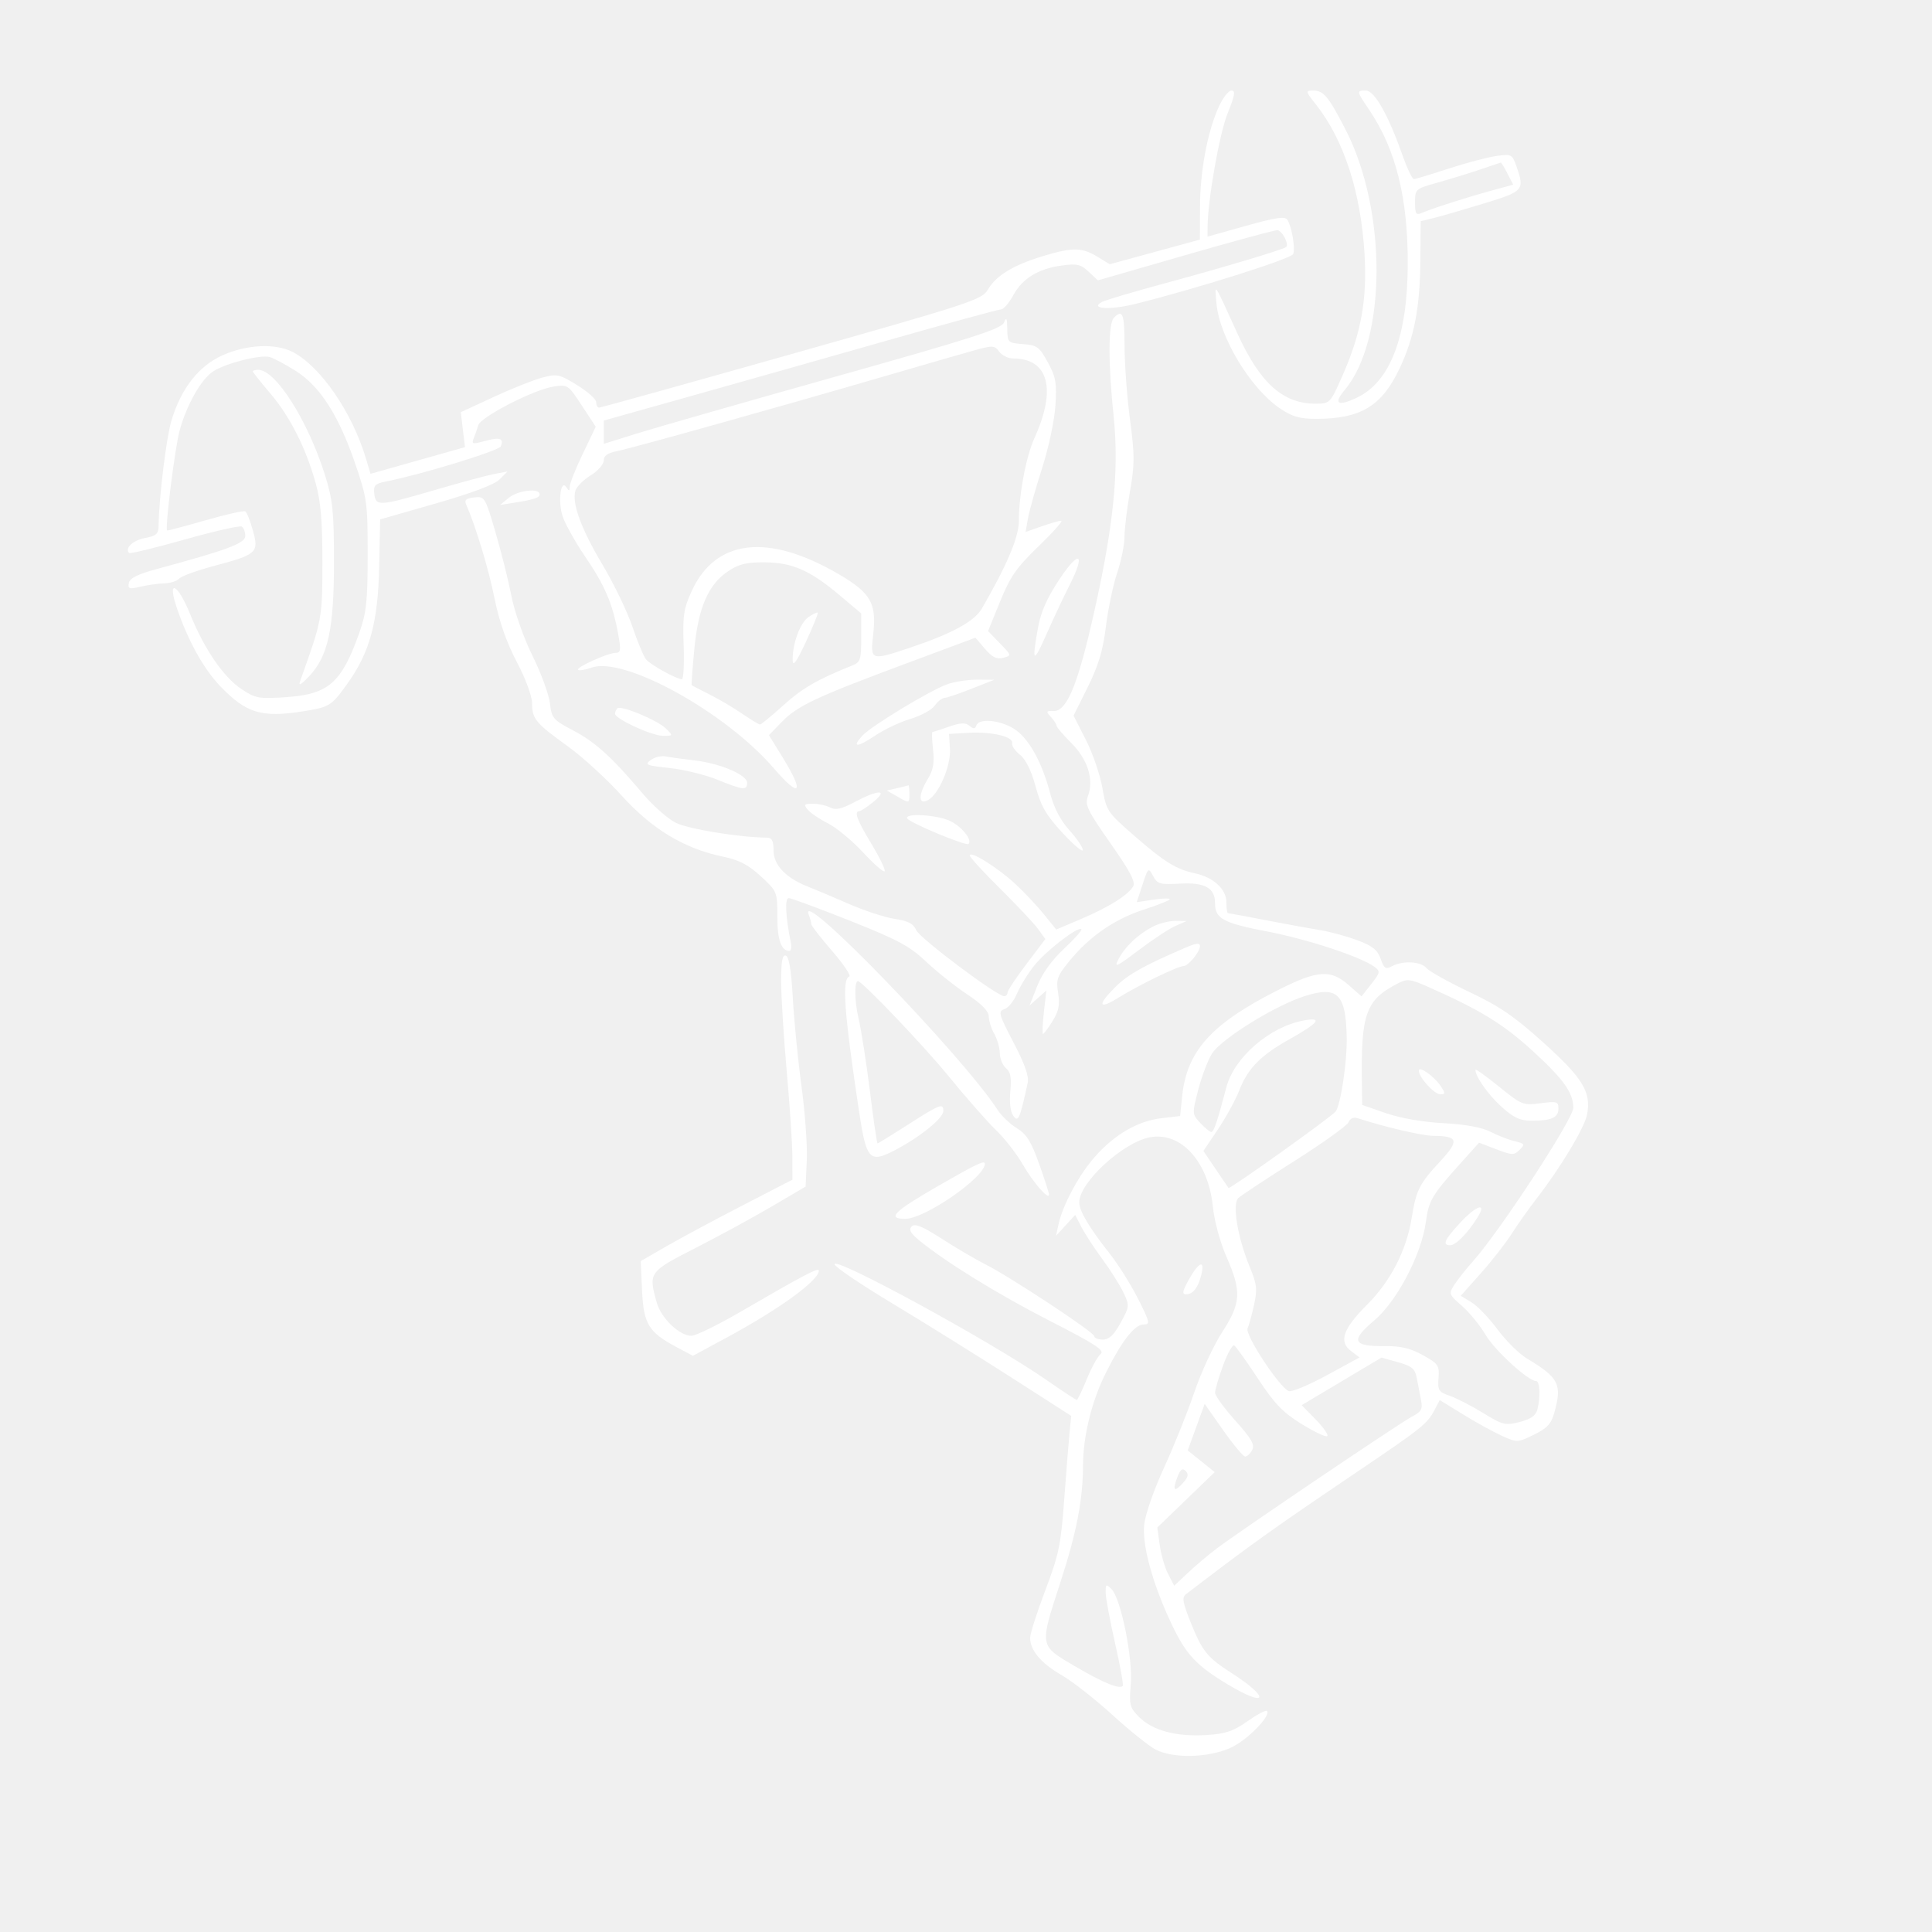
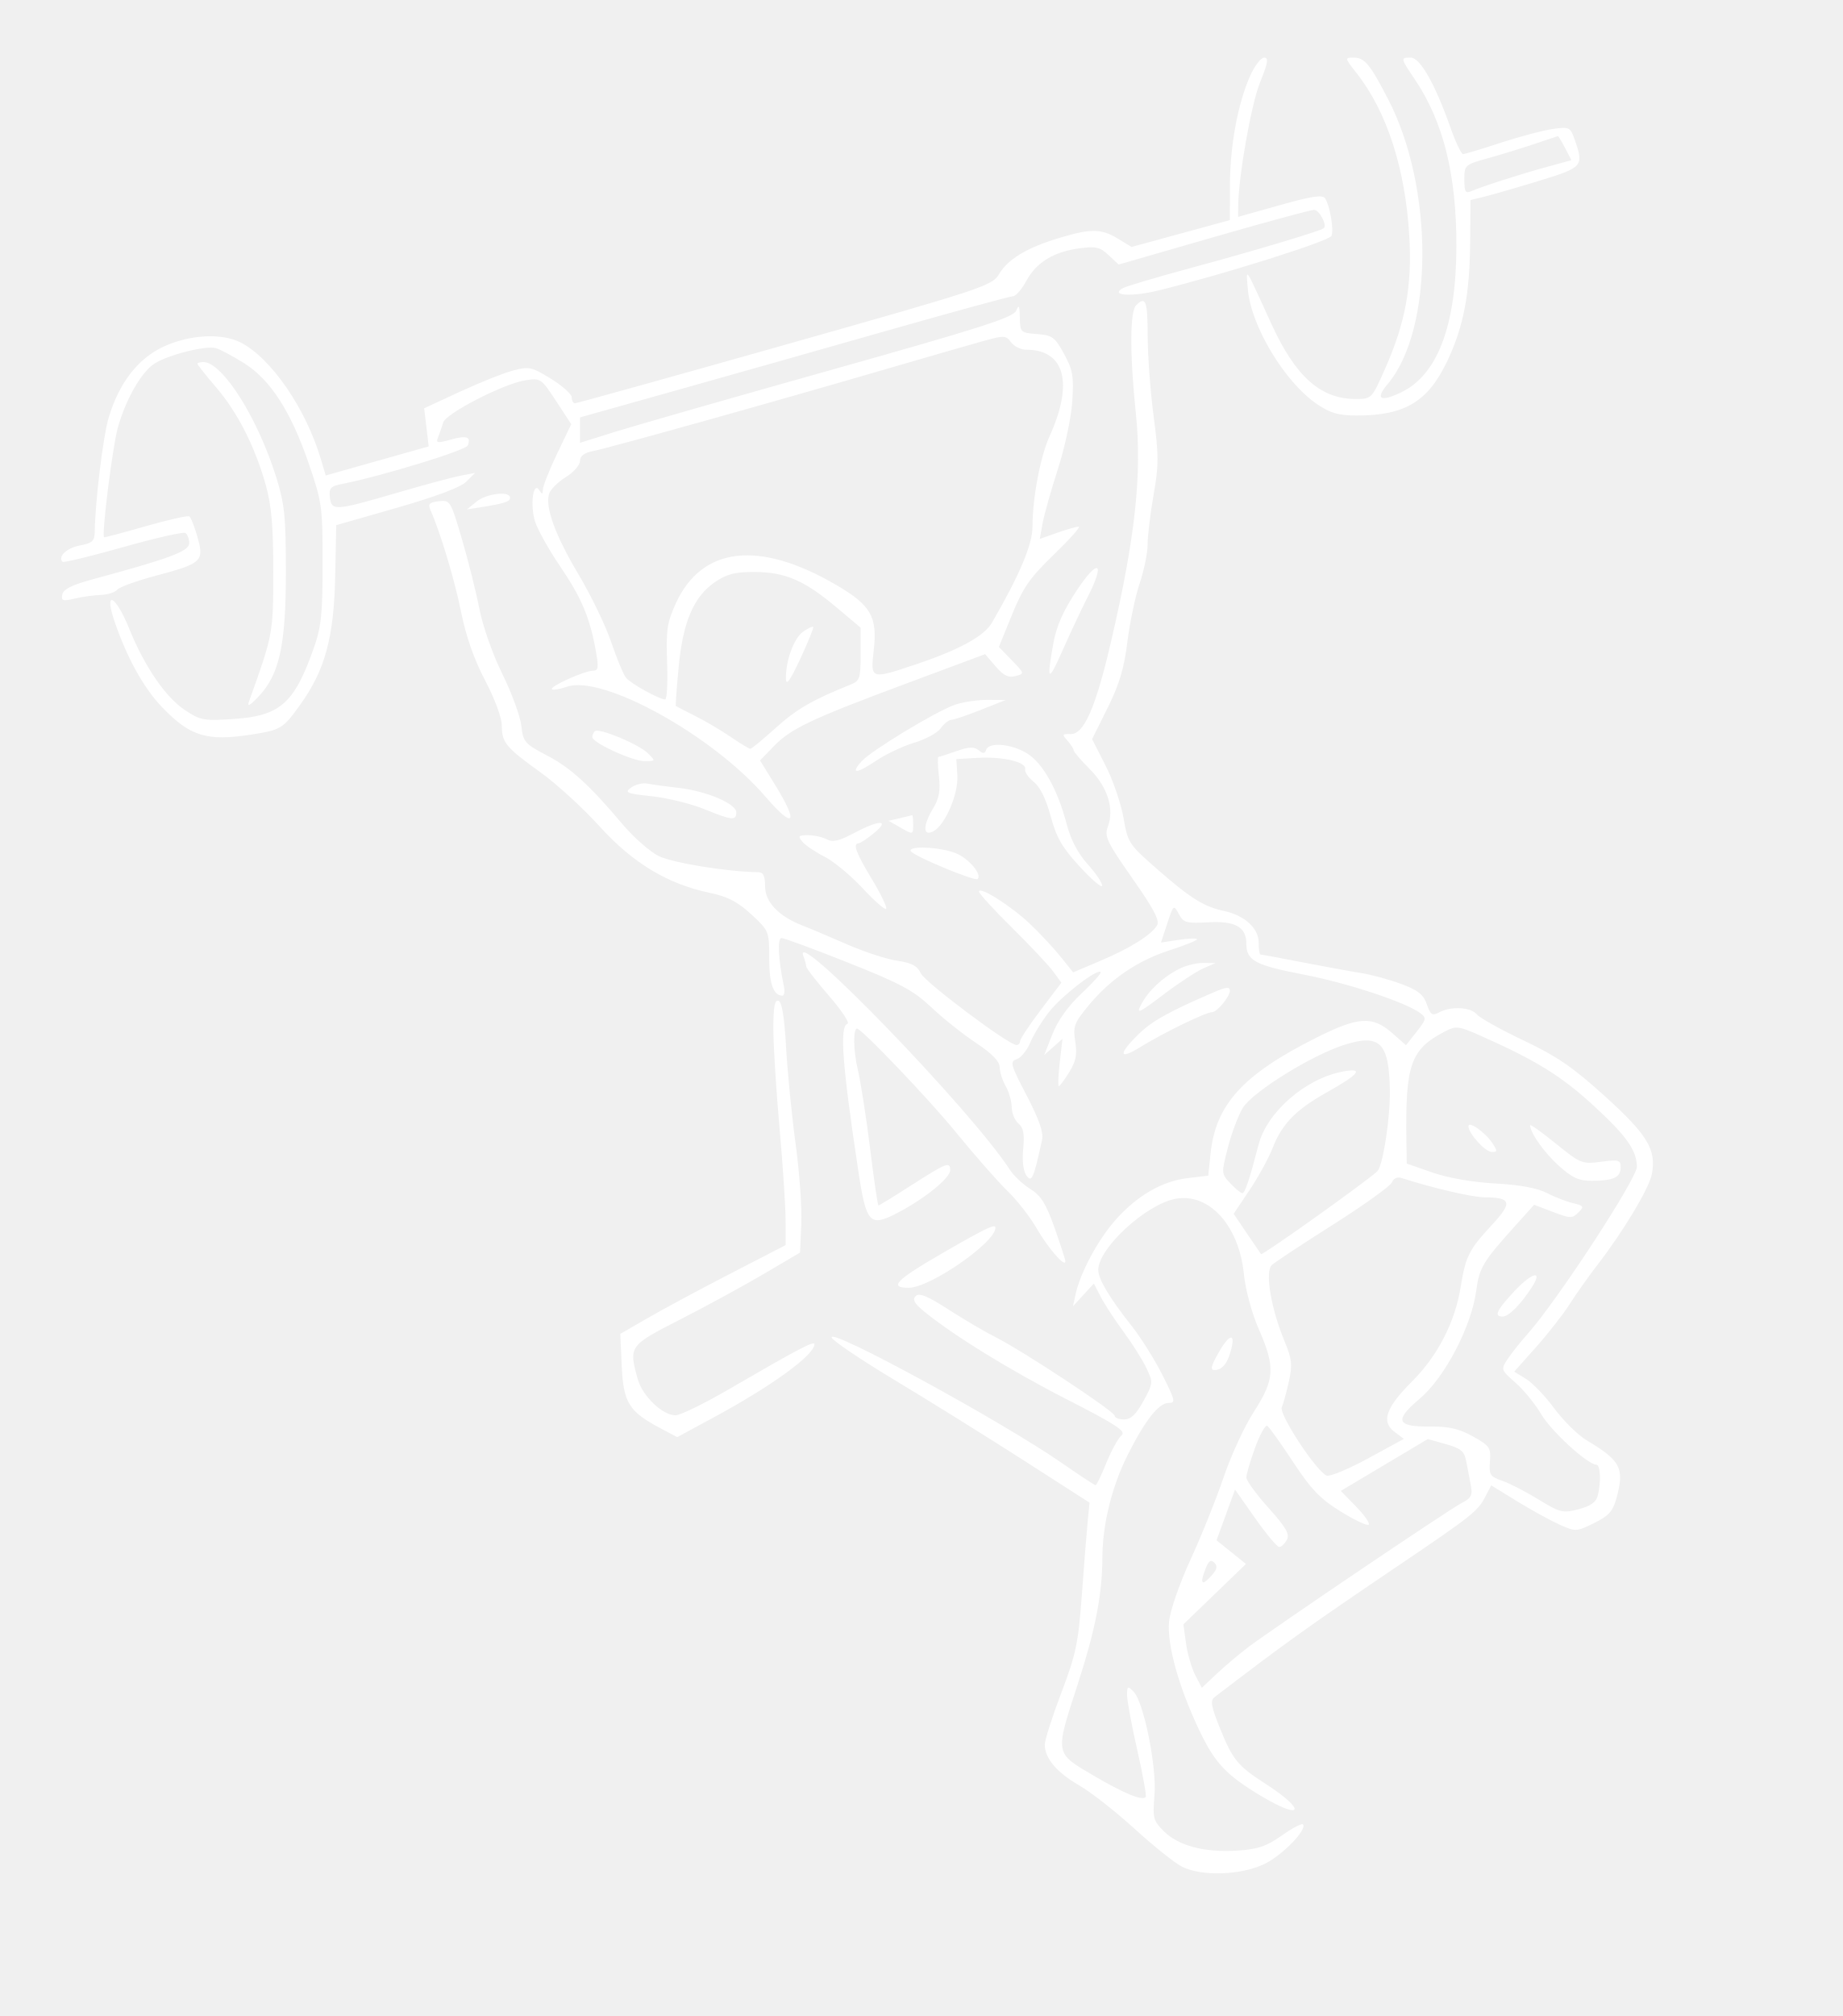
- <svg xmlns="http://www.w3.org/2000/svg" width="512" height="512" viewBox="0 0 512 512">
+ <svg xmlns="http://www.w3.org/2000/svg" width="448" height="490" viewBox="19 10 448 490">
  <path fill="#fff" fill-rule="evenodd" d="M322.887 28.523c-2.975 6.724-4.849 16.906-4.875 26.477l-.023 8.5-11.948 3.263-11.948 3.264-3.297-2.01c-4.087-2.492-6.621-2.511-14.514-.111-7.757 2.359-12.292 5.123-14.466 8.817-1.599 2.717-4.223 3.58-52 17.093-27.674 7.827-50.654 14.22-51.066 14.208s-.75-.66-.75-1.438-2.274-2.814-5.054-4.524c-4.713-2.9-5.337-3.035-9.25-1.992-2.308.614-8.106 2.928-12.885 5.14l-8.689 4.023.549 4.635.549 4.634-12.517 3.533-12.516 3.532-1.203-4.033c-3.653-12.25-12.032-24.439-19.429-28.264-4.568-2.362-12.348-1.969-18.715.946-6.251 2.862-10.856 8.784-13.405 17.239-1.352 4.486-3.311 20.462-3.401 27.75-.029 2.301-.568 2.804-3.614 3.376-3.196.6-5.448 2.725-4.204 3.968.255.255 6.867-1.346 14.694-3.558s14.649-3.764 15.16-3.448.93 1.434.93 2.484c0 1.955-4.611 3.679-23.5 8.784-5.002 1.352-7.1 2.404-7.351 3.686-.305 1.558.089 1.689 3 .994 1.843-.439 4.701-.84 6.351-.89s3.45-.62 4-1.266 4.683-2.153 9.185-3.347c11.406-3.027 11.979-3.546 10.347-9.374-.719-2.566-1.627-4.864-2.019-5.106-.392-.243-5.168.836-10.613 2.397s-9.99 2.768-10.101 2.682c-.64-.495 2.052-21.982 3.331-26.587 1.893-6.818 5.698-13.513 8.854-15.581 3.298-2.161 12.588-4.508 15.016-3.794 1.1.324 4.206 1.982 6.902 3.684 6.37 4.021 11.338 11.748 15.662 24.358 3.224 9.401 3.372 10.47 3.366 24.333-.004 12.475-.318 15.382-2.249 20.812-4.67 13.136-8.114 16.167-19.237 16.929-7.361.505-8.198.356-11.929-2.112-4.764-3.153-9.851-10.572-13.629-19.879-3.365-8.286-6.227-9.507-3.464-1.478 2.991 8.695 7.038 15.973 11.43 20.558 6.837 7.137 10.923 8.399 21.734 6.713 7.224-1.127 7.727-1.435 11.923-7.295 6.029-8.419 8.17-16.293 8.477-31.175l.257-12.427 14.756-4.228c9.436-2.704 15.519-4.992 16.875-6.347l2.119-2.12-3.496.663c-1.924.364-8.897 2.239-15.497 4.168-15.05 4.397-15.914 4.455-16.303 1.104-.261-2.25.157-2.705 3-3.265 9.53-1.875 30.075-8.167 30.529-9.349.821-2.139-.254-2.496-4.217-1.402-3.28.906-3.603.832-2.981-.677.385-.931.932-2.505 1.216-3.498.633-2.206 14.66-9.419 19.939-10.253 3.744-.591 3.888-.494 7.506 5.024l3.689 5.627-3.439 7.175c-1.892 3.947-3.446 7.863-3.454 8.704-.013 1.228-.183 1.264-.868.183-1.51-2.383-2.31 3.729-1.007 7.696.66 2.007 3.378 6.852 6.042 10.767 5.179 7.611 7.215 12.399 8.665 20.377.784 4.311.686 5.008-.704 5.027-2.097.029-10.559 3.866-9.924 4.5.268.268 1.899-.005 3.626-.607 8.633-3.01 35.45 11.814 48.223 26.657 7.044 8.186 8.26 6.691 2.348-2.887l-3.614-5.855 3.347-3.452c4.196-4.33 9.048-6.621 32.553-15.373l18.828-7.011 2.54 2.964c1.914 2.233 3.102 2.818 4.817 2.369 2.262-.591 2.257-.614-.87-3.84l-3.145-3.246 3.206-7.87c2.687-6.596 4.339-8.964 10.201-14.621 3.847-3.713 6.546-6.75 5.998-6.75-.547 0-2.902.673-5.232 1.495l-4.236 1.494.674-3.744c.371-2.06 2.051-8.02 3.734-13.245 1.706-5.296 3.257-12.598 3.505-16.5.385-6.053.112-7.609-2.015-11.5-2.229-4.075-2.849-4.529-6.569-4.807-4-.3-4.11-.405-4.171-4-.05-2.91-.237-3.269-.882-1.693-.676 1.653-8.421 4.137-44.686 14.331-24.128 6.781-47.806 13.56-52.619 15.064l-8.75 2.733v-6.175l22.75-6.388c12.512-3.513 35.923-10.14 52.023-14.727s29.826-8.339 30.5-8.341c.675-.001 2.127-1.669 3.227-3.706 2.428-4.495 6.608-7.07 12.873-7.929 4.033-.552 5.043-.32 7.135 1.646l2.438 2.29 23.059-6.649c12.683-3.657 23.69-6.649 24.46-6.649 1.257 0 3.218 3.687 2.376 4.467-.697.646-16.83 5.475-31.843 9.531-8.524 2.303-16.173 4.566-16.998 5.028-3.3 1.847 2.139 2.183 8.773.541 15.919-3.94 41.457-12.002 41.931-13.238.597-1.555-.362-7.244-1.53-9.083-.618-.973-3.082-.613-10.985 1.606L320 62.712l.02-2.606c.053-7.174 3.154-24.733 5.309-30.07 1.936-4.791 2.142-6.036.999-6.036-.792 0-2.341 2.035-3.441 4.523m25.898-.773c7.415 9.414 11.888 23.262 12.841 39.75.691 11.964-.928 20.859-5.816 31.95-3.275 7.432-3.35 7.512-7.092 7.531-8.66.044-14.758-5.389-20.725-18.464-6.508-14.262-6.08-13.637-5.629-8.229.748 8.973 8.996 22.649 16.865 27.962 3.244 2.191 5.211 2.749 9.671 2.744 11.712-.011 17.298-3.396 21.988-13.321 3.902-8.258 5.408-16.064 5.519-28.609l.093-10.437 3.5-.861c1.925-.473 7.887-2.202 13.25-3.842 10.569-3.233 10.829-3.531 8.611-9.892-1.092-3.132-1.308-3.243-5.301-2.695-2.29.314-7.965 1.813-12.612 3.332-4.646 1.519-8.806 2.777-9.243 2.796s-1.825-2.89-3.085-6.465c-3.715-10.545-7.375-17-9.637-17-2.546 0-2.53.089.953 5.249 6.972 10.332 10.182 23.231 10.133 40.724-.055 19.233-4.619 31.213-13.498 35.426-5.052 2.398-6.287 1.605-3.205-2.058 11.161-13.263 11.249-47.645.178-69.081-4.499-8.711-5.781-10.26-8.488-10.26-2.169 0-2.151.093.729 3.75M392 45.006a269 269 0 0 1-11.25 3.449c-5.631 1.568-5.75 1.675-5.75 5.18 0 3.035.266 3.462 1.75 2.811 2.602-1.143 11.966-4.144 18.51-5.933l5.76-1.575-1.536-2.969c-.844-1.633-1.636-2.933-1.76-2.89-.123.043-2.699.911-5.724 1.927M295.2 84.2c-1.526 1.526-1.551 11.989-.064 26.226 1.542 14.763-.152 30.341-6.042 55.574-3.767 16.137-6.576 22.536-9.845 22.421-2.033-.072-2.106.08-.75 1.578.826.912 1.501 1.961 1.501 2.33s1.775 2.446 3.944 4.615c4.34 4.34 6.009 9.694 4.373 14.028-.869 2.301-.203 3.697 5.971 12.51 5.282 7.541 6.717 10.291 5.986 11.469-1.467 2.363-6.472 5.483-13.77 8.585l-6.599 2.804-3.153-3.92c-1.735-2.156-5.12-5.768-7.524-8.026-4.593-4.315-12.228-9.113-12.228-7.685 0 .461 3.633 4.427 8.073 8.814s8.947 9.181 10.016 10.653l1.942 2.677-5.015 6.626c-2.759 3.645-5.016 7.053-5.016 7.574s-.394.947-.875.947c-1.921 0-22.294-15.278-23.291-17.466-.811-1.779-2.181-2.504-5.701-3.017-2.548-.372-8.008-2.151-12.133-3.955-4.125-1.803-9.022-3.871-10.883-4.596-5.831-2.273-9.117-5.716-9.117-9.555 0-2.575-.429-3.415-1.75-3.428-7.397-.074-20.921-2.285-24.199-3.957-2.139-1.091-6.063-4.56-8.72-7.709-8.123-9.628-12.599-13.688-18.48-16.768-5.28-2.764-5.666-3.217-6.11-7.155-.261-2.313-2.331-7.96-4.6-12.55-2.348-4.749-4.757-11.575-5.592-15.844-.806-4.125-2.723-11.775-4.258-17-2.73-9.293-2.853-9.493-5.62-9.176-2.224.255-2.67.682-2.086 2 2.469 5.574 5.895 16.922 7.482 24.789 1.23 6.094 3.18 11.66 5.886 16.798 2.331 4.426 4.047 9.067 4.047 10.945 0 4.144.955 5.294 9.5 11.438 3.85 2.768 10.267 8.643 14.259 13.055 8.067 8.914 16.58 14.042 26.857 16.175 4.272.887 6.701 2.148 10.012 5.201 4.323 3.985 4.372 4.104 4.372 10.702 0 6.164 1.032 9.073 3.219 9.073.451 0 .61-1.012.355-2.25-1.389-6.727-1.629-11.75-.561-11.75.625 0 7.916 2.695 16.202 5.988 12.725 5.057 15.862 6.741 20.189 10.832 2.817 2.665 7.703 6.559 10.859 8.654 3.911 2.597 5.748 4.48 5.772 5.918.02 1.159.679 3.233 1.465 4.608s1.445 3.682 1.465 5.128c.019 1.445.758 3.227 1.642 3.961 1.206 1.001 1.492 2.53 1.146 6.131-.285 2.965.018 5.452.794 6.513 1.295 1.771 1.714.807 3.799-8.733.382-1.75-.744-4.97-3.751-10.73-3.932-7.529-4.139-8.28-2.429-8.823 1.027-.326 2.529-2.174 3.337-4.108s2.87-5.285 4.584-7.449c3.087-3.897 11.642-10.494 12.499-9.638.245.245-1.834 2.577-4.619 5.182-3.264 3.053-5.783 6.561-7.087 9.871l-2.025 5.136 2.22-1.971 2.22-1.97-.656 5.75c-.361 3.163-.464 5.75-.229 5.75s1.375-1.535 2.535-3.41c1.639-2.653 1.964-4.305 1.463-7.438-.58-3.628-.272-4.482 3.101-8.598 5.305-6.474 11.943-11.027 19.752-13.55 3.706-1.198 6.739-2.415 6.739-2.704s-1.97-.232-4.377.129l-4.377.657 1.532-4.655c1.496-4.543 1.562-4.598 2.797-2.292 1.147 2.141 1.815 2.33 7.19 2.028 6.552-.368 9.235 1.146 9.235 5.213 0 4.064 2.173 5.239 13.797 7.467 10.779 2.065 24.901 6.724 28.497 9.401 1.547 1.151 1.475 1.515-.897 4.526l-2.579 3.273-3.444-3.023c-4.725-4.149-8.182-3.919-18.424 1.226-17.811 8.947-24.42 16.211-25.657 28.201l-.547 5.301-4.976.589c-6.274.743-12.417 4.315-17.658 10.269-4.222 4.796-8.482 12.739-9.612 17.922l-.647 2.968 2.54-2.766 2.539-2.766 1.688 3.266c.929 1.796 3.414 5.602 5.522 8.457s4.607 6.812 5.552 8.793c1.678 3.519 1.662 3.704-.717 8.059-1.777 3.253-3.049 4.457-4.706 4.457-1.249 0-2.271-.399-2.271-.886 0-1.041-22.453-15.849-29-19.125-2.475-1.239-7.598-4.248-11.384-6.687-5.13-3.305-7.168-4.144-8-3.294-.826.845-.338 1.783 1.884 3.615 7.001 5.773 20.958 14.382 34.79 21.459 12.189 6.237 14.561 7.797 13.365 8.79-.8.663-2.452 3.664-3.671 6.667-1.219 3.004-2.403 5.461-2.632 5.461s-3.889-2.413-8.134-5.362c-14.564-10.118-56.89-33.183-56.026-30.531.249.766 7.189 5.443 15.422 10.393 8.232 4.95 22.235 13.663 31.117 19.361l16.148 10.362-.455 4.638c-.25 2.552-.888 10.572-1.418 17.824-.854 11.68-1.422 14.391-4.985 23.759C274.81 427.26 273 432.93 273 434.045c0 3.319 2.896 6.748 8.357 9.892 2.829 1.629 8.853 6.346 13.386 10.483 4.534 4.137 9.709 8.287 11.5 9.222 4.758 2.484 14.41 2.189 20.208-.618 4.323-2.093 10.466-8.441 9.298-9.608-.291-.291-2.611.938-5.155 2.731-3.75 2.643-5.809 3.336-10.876 3.658-7.894.503-14.254-1.187-17.795-4.729-2.547-2.546-2.722-3.22-2.255-8.669.593-6.896-2.607-22.775-5.09-25.257-1.437-1.438-1.577-1.359-1.569.886.005 1.355 1.125 7.382 2.488 13.393 1.363 6.01 2.28 11.127 2.038 11.37-.92.919-5.296-.893-12.785-5.294-9.358-5.499-9.289-5.1-3.807-21.95 4.351-13.373 6.03-21.974 6.064-31.055.03-7.986 2.281-17.134 6.094-24.76 4.197-8.394 7.595-12.74 9.962-12.74 1.806 0 1.69-.541-1.46-6.796-1.883-3.738-5.257-9.117-7.499-11.953-5.412-6.847-8.096-11.349-8.1-13.588-.011-5.257 11.573-15.93 18.751-17.277 8.185-1.535 15.437 6.425 16.652 18.278.402 3.923 1.916 9.514 3.64 13.444 4.03 9.181 3.85 12.196-1.193 19.987-2.28 3.523-5.591 10.68-7.358 15.905s-5.377 14.213-8.022 19.972c-2.75 5.987-5.004 12.487-5.262 15.176-.532 5.538 2.331 15.841 7.322 26.35 3.792 7.984 6.517 10.897 14.907 15.935 10.387 6.236 11.318 3.617 1.059-2.979-6.595-4.24-7.825-5.753-10.934-13.447-2.121-5.251-2.371-6.685-1.306-7.5 17.683-13.527 22.514-16.981 45.24-32.346 17.372-11.744 18.742-12.836 20.633-16.446l1.408-2.687 6.249 3.843c3.437 2.114 8.063 4.661 10.28 5.661 3.959 1.785 4.11 1.779 8.422-.316 3.544-1.722 4.594-2.865 5.444-5.925 2.064-7.431 1.155-9.22-7.239-14.243-2.091-1.252-5.614-4.728-7.827-7.724s-5.313-6.231-6.887-7.188l-2.864-1.742 5.32-5.971c2.925-3.285 6.611-8.003 8.19-10.484 1.579-2.482 4.599-6.746 6.711-9.476 6.298-8.141 12.607-18.666 13.253-22.109 1.113-5.929-1.059-9.533-11.374-18.87-7.83-7.088-11.678-9.728-19.798-13.583-5.544-2.632-10.662-5.486-11.373-6.343-1.484-1.788-6.258-2.051-9.147-.505-1.696.907-2.113.636-3.018-1.959-.824-2.364-2.163-3.427-6.217-4.934-2.841-1.057-7.191-2.244-9.666-2.638s-8.921-1.573-14.324-2.619c-5.402-1.047-10.015-1.903-10.25-1.903s-.426-1.317-.426-2.927c0-3.426-3.428-6.576-8.297-7.624-5.015-1.08-8.132-3.007-16.085-9.943-7.206-6.285-7.422-6.608-8.482-12.727-.598-3.454-2.561-9.169-4.362-12.702l-3.274-6.422 3.768-7.578c2.839-5.711 4.023-9.657 4.806-16.025.571-4.646 1.913-11.044 2.982-14.218s1.945-7.473 1.945-9.552c.001-2.08.654-7.49 1.452-12.023 1.263-7.175 1.265-9.632.018-19-.788-5.917-1.441-14.696-1.451-19.509-.02-8.652-.482-9.888-2.82-7.55m-36.7 8.563c-2.75.756-14 4-25 7.211-27.315 7.971-66.292 18.87-70.25 19.642-2.223.434-3.25 1.201-3.25 2.427 0 .987-1.552 2.753-3.448 3.925-1.897 1.172-3.72 2.987-4.052 4.032-1.029 3.241 1.48 10.115 7.173 19.658 3.005 5.036 6.571 12.431 7.925 16.433 1.353 4.001 2.98 7.901 3.615 8.665 1.186 1.43 8.088 5.242 9.497 5.246.435.002.646-4.051.469-9.005-.28-7.847-.006-9.696 2.129-14.359 6.319-13.802 20.233-15.407 38.938-4.49 8.499 4.959 10.094 7.724 9.17 15.89-.806 7.129-.776 7.139 10.215 3.45 10.606-3.561 16.61-6.847 18.523-10.141 6.687-11.516 9.846-18.977 9.854-23.273.011-7.077 1.902-17.096 4.165-22.068C280.052 103.085 277.866 95 268.492 95c-1.308 0-2.967-.812-3.685-1.805-1.2-1.657-1.716-1.693-6.307-.432M67 98.418c0 .23 2.052 2.818 4.561 5.75 5.246 6.133 9.493 14.509 12.082 23.832 1.362 4.903 1.804 10.063 1.796 21-.01 14.956-.061 15.229-5.905 31.5-.508 1.414.177 1.055 2.339-1.227C86.946 173.919 88.5 166.819 88.5 149c0-13.456-.309-16.489-2.343-23-4.529-14.498-13.081-28-17.734-28-.783 0-1.423.188-1.423.418m67.865 33.49-2.357 1.909 2.996-.469c6.034-.945 7.496-1.407 7.496-2.367 0-1.708-5.681-1.06-8.135.927m145.91 21.592c-3.324 5.008-4.949 8.689-5.71 12.934-1.673 9.324-1.253 9.61 2.298 1.566 1.821-4.125 4.535-9.899 6.032-12.831 4.389-8.599 2.695-9.678-2.62-1.669m-87.936-2.037c-5.189 3.527-7.821 9.687-8.857 20.732-.478 5.088-.781 9.321-.675 9.406.106.084 2.218 1.17 4.693 2.413s6.381 3.548 8.68 5.123 4.432 2.863 4.74 2.863 3.104-2.305 6.214-5.122c4.959-4.491 9.05-6.85 18.234-10.517 2.146-.857 2.367-1.545 2.367-7.37v-6.426l-5.867-4.936c-7.784-6.549-12.476-8.58-19.886-8.607-4.771-.017-6.769.488-9.643 2.441m21.39 12.089c-2.239 1.568-4.261 7.136-4.158 11.448.042 1.786 1.044.384 3.506-4.905 1.895-4.073 3.301-7.55 3.124-7.727s-1.29.356-2.472 1.184M251 181.351c-4.669 1.685-20.192 11.099-22.492 13.64-2.881 3.184-1.36 3.156 3.432-.062 2.416-1.623 6.635-3.616 9.375-4.43s5.617-2.384 6.391-3.489c.774-1.106 1.944-2.033 2.601-2.062.656-.028 3.893-1.121 7.193-2.429l6-2.378-4.5-.027c-2.475-.014-6.075.542-8 1.237m-87.391 6.373c-.335.335-.609.977-.609 1.426 0 1.359 9.741 5.85 12.689 5.85 2.738 0 2.743-.013.783-1.937-2.269-2.228-11.954-6.248-12.863-5.339m87.891 4.851c-2.2.767-4.171 1.402-4.38 1.41s-.144 2.108.144 4.665c.393 3.487.051 5.426-1.366 7.75-2.572 4.217-2.569 7.03.005 5.652 2.9-1.552 6.12-9.053 5.84-13.603l-.243-3.949 5.169-.299c6.141-.356 11.942 1.019 11.553 2.739-.153.675.786 2.065 2.086 3.088 1.526 1.2 2.989 4.165 4.124 8.359 1.42 5.247 2.792 7.619 7.119 12.306 2.947 3.194 5.379 5.246 5.404 4.56s-1.569-3.034-3.541-5.217c-2.363-2.615-4.097-5.924-5.082-9.698-2.21-8.46-5.786-14.837-9.664-17.234-3.764-2.326-9.267-2.8-9.922-.854-.322.956-.753.977-1.833.09-1.079-.886-2.358-.831-5.413.235m-79.058 8.843c-1.686 1.233-1.168 1.452 4.994 2.112 3.781.405 9.496 1.801 12.699 3.103 6.855 2.785 7.865 2.89 7.865.811 0-2.101-7.231-5.168-14-5.939-3.025-.344-6.44-.814-7.588-1.044-1.149-.23-2.935.201-3.97.957m65.316 7.45-2.742.632 2.992 1.703c2.973 1.693 2.992 1.688 2.992-.75 0-1.349-.113-2.4-.25-2.335s-1.484.403-2.992.75m-11.168 3.635c-3.584 1.906-5.157 2.264-6.584 1.5-1.031-.551-3.084-1.003-4.563-1.003-2.331 0-2.515.209-1.382 1.573.718.865 3.135 2.501 5.372 3.634s6.401 4.579 9.255 7.656c2.853 3.077 5.437 5.345 5.742 5.04s-1.242-3.533-3.438-7.174c-3.921-6.502-4.732-8.694-3.242-8.765.412-.02 2.1-1.143 3.75-2.495 4.004-3.282 1.291-3.263-4.91.034m13.853 4.404c.737 1.193 15.609 7.374 16.235 6.748 1.112-1.112-2.084-4.927-5.226-6.24-3.745-1.564-11.895-1.94-11.009-.508m-26.126 25.476c.376.979.683 2.115.683 2.523 0 .409 2.498 3.627 5.55 7.152 3.053 3.525 5.078 6.566 4.5 6.759-1.981.66-1.326 9.649 2.602 35.683 1.96 12.986 2.767 13.842 9.659 10.233 6.541-3.424 12.689-8.418 12.689-10.306 0-2.166-.864-1.834-9.304 3.573-4.291 2.75-7.95 5-8.13 5-.179 0-1.089-6.187-2.021-13.75s-2.299-16.314-3.039-19.448c-1.053-4.457-1.129-9.84-.139-9.796 1.142.05 17.395 17.079 23.855 24.994 4.714 5.775 10.445 12.3 12.735 14.5 2.291 2.2 5.474 6.28 7.073 9.066 2.743 4.781 6.97 9.63 6.97 7.996 0-.411-1.183-4.08-2.629-8.153-2.084-5.869-3.307-7.824-5.897-9.425-1.797-1.11-4.059-3.249-5.027-4.752-9.174-14.244-53.156-59.733-50.13-51.849m91.183 3.19c-3.951 2.054-7.359 5.29-9.103 8.643-1.228 2.361-.528 2.046 5.345-2.401 3.717-2.815 8.108-5.707 9.758-6.427l3-1.31-3-.033c-1.65-.018-4.35.669-6 1.528m8.5 5.639c-10.809 4.656-14.996 6.995-18.25 10.196-4.985 4.903-4.754 6.327.5 3.075 5.555-3.438 15.925-8.481 17.443-8.482 1.199-.001 4.307-3.77 4.307-5.224 0-.997-.903-.899-4 .435m-106.988 8.955c.007 4.033.677 14.758 1.488 23.833s1.481 19.229 1.488 22.565l.012 6.065-13.25 6.838c-7.287 3.76-16.333 8.615-20.101 10.788l-6.851 3.95.355 7.821c.402 8.865 1.748 11.051 9.252 15.032l4.231 2.244 8.932-4.825c14-7.563 24.432-15.142 24.432-17.749 0-.931-3.969 1.158-21.107 11.111-5.834 3.388-11.537 6.16-12.674 6.16-3.151 0-8.039-4.691-9.184-8.814-2.214-7.971-2.093-8.142 10.219-14.421 6.185-3.154 15.296-8.115 20.246-11.024l9-5.29.31-6.975c.17-3.837-.456-12.601-1.39-19.476-.935-6.875-1.974-17.414-2.31-23.42-.413-7.391-1.014-11.053-1.86-11.333-.925-.306-1.247 1.495-1.238 6.92m163.332.498c-8.471 4.395-9.728 7.994-9.426 26.993l.082 5.158 6.25 2.175c3.82 1.329 9.749 2.363 15.25 2.659 5.893.318 10.208 1.108 12.5 2.289 1.925.992 4.808 2.112 6.406 2.49 2.663.63 2.773.821 1.307 2.287s-1.981 1.453-6.173-.148l-4.574-1.746-4.683 5.208c-7.815 8.692-8.629 10.055-9.399 15.727-1.184 8.724-7.677 21.106-13.754 26.231-6.283 5.297-5.659 6.826 2.751 6.747 4.381-.041 6.895.55 10.215 2.402 4.064 2.266 4.382 2.734 4.124 6.051-.254 3.264.023 3.7 3 4.729 1.804.623 5.781 2.671 8.838 4.55 5.158 3.173 5.852 3.343 9.659 2.377 2.851-.724 4.277-1.697 4.678-3.193.886-3.299.712-7.651-.305-7.651-2.091 0-10.981-8.138-13.4-12.266-1.438-2.453-4.244-5.892-6.237-7.642-3.552-3.117-3.591-3.232-1.962-5.719.915-1.396 3.133-4.188 4.93-6.205 7.198-8.083 26.596-37.778 26.534-40.62-.089-4.041-2.583-7.53-10.691-14.961-7.82-7.167-13.961-10.94-27.672-17.004-4.971-2.198-5.637-2.272-8.248-.918m-24.455 3.267c-7.94 2.498-22.331 11.425-24.741 15.346-1.089 1.772-2.72 6.09-3.623 9.595-1.627 6.309-1.621 6.396.59 8.75 1.229 1.307 2.534 2.377 2.901 2.377.653 0 1.694-3.1 3.976-11.841 2.066-7.909 11.431-16.022 20.449-17.714 5.262-.987 4.049.624-3.76 4.991-7.64 4.272-10.996 7.701-13.279 13.564-.963 2.475-3.492 7.091-5.62 10.258l-3.867 5.758 3.204 4.742c1.763 2.608 3.316 4.889 3.452 5.068.313.413 27.059-18.675 28.354-20.236 1.35-1.627 3.078-13.029 2.968-19.59-.194-11.565-2.394-13.778-11.004-11.068M376 283.743c0 1.754 4.098 6.257 5.695 6.257 1.367 0 1.379-.256.104-2.177-1.734-2.61-5.799-5.471-5.799-4.08m15-.239c0 1.818 3.388 6.613 6.938 9.821 3.226 2.915 4.878 3.675 7.983 3.675 5.274 0 7.079-.825 7.079-3.236 0-1.834-.441-1.963-4.761-1.39-4.599.61-4.974.46-11-4.417-3.431-2.776-6.239-4.78-6.239-4.453m-33.586 13.858c-.335.874-6.753 5.483-14.262 10.241-7.508 4.758-14.249 9.207-14.978 9.886-1.677 1.561-.197 10.491 3.029 18.283 1.887 4.556 2.041 5.914 1.138 10-.574 2.6-1.35 5.426-1.723 6.278-.739 1.689 8.445 15.653 10.92 16.603.773.297 5.311-1.589 10.083-4.19l8.677-4.73-2.292-1.729c-3.291-2.482-2.092-5.874 4.355-12.321 6.193-6.193 10.374-14.345 11.755-22.92 1.199-7.447 1.977-8.983 7.662-15.118 4.985-5.38 4.645-6.602-1.846-6.63-2.96-.012-12.59-2.249-20.17-4.684-1.055-.339-1.977.066-2.348 1.031M248.562 314.33c-11.735 6.756-13.641 8.67-8.636 8.67 5.175 0 21.074-11.001 21.074-14.582 0-1.029-2.189.012-12.438 5.912m138.284 9.836c-4.068 4.407-4.685 5.834-2.52 5.834 1.473 0 4.495-3.061 7.157-7.25 2.741-4.315-.165-3.427-4.637 1.416M315.12 339c-1.748 3.11-1.927 4-.806 4 1.853 0 3.241-1.792 4.067-5.25.953-3.991-.664-3.371-3.261 1.25m9.007 22.872c-1.17 3.208-2.126 6.462-2.125 7.231.001.768 2.426 4.097 5.389 7.397 4.253 4.737 5.192 6.368 4.463 7.75-.509.962-1.347 1.75-1.863 1.75s-3.144-3.14-5.839-6.978l-4.9-6.977-2.249 6.168-2.249 6.168 3.58 2.872 3.579 2.872-7.606 7.339-7.606 7.34.633 4.615c.348 2.539 1.354 6.011 2.236 7.716l1.604 3.101 3.663-3.445c2.015-1.895 5.463-4.804 7.663-6.464 6.263-4.725 48.676-33.365 51.816-34.99 2.385-1.233 2.73-1.908 2.25-4.397l-1.12-5.825c-.46-2.393-1.303-3.095-4.944-4.114l-4.389-1.229-10.577 6.3-10.577 6.301 3.705 3.795c2.038 2.088 3.427 4.074 3.086 4.415s-3.394-1.092-6.784-3.185c-5.002-3.087-7.192-5.364-11.606-12.068-2.993-4.544-5.816-8.494-6.274-8.777s-1.789 2.111-2.959 5.319m-12.118 29.604c-1.355 3.563-.829 4.088 1.507 1.507 1.374-1.519 1.55-2.317.698-3.169-.853-.853-1.408-.434-2.205 1.662" />
</svg>
